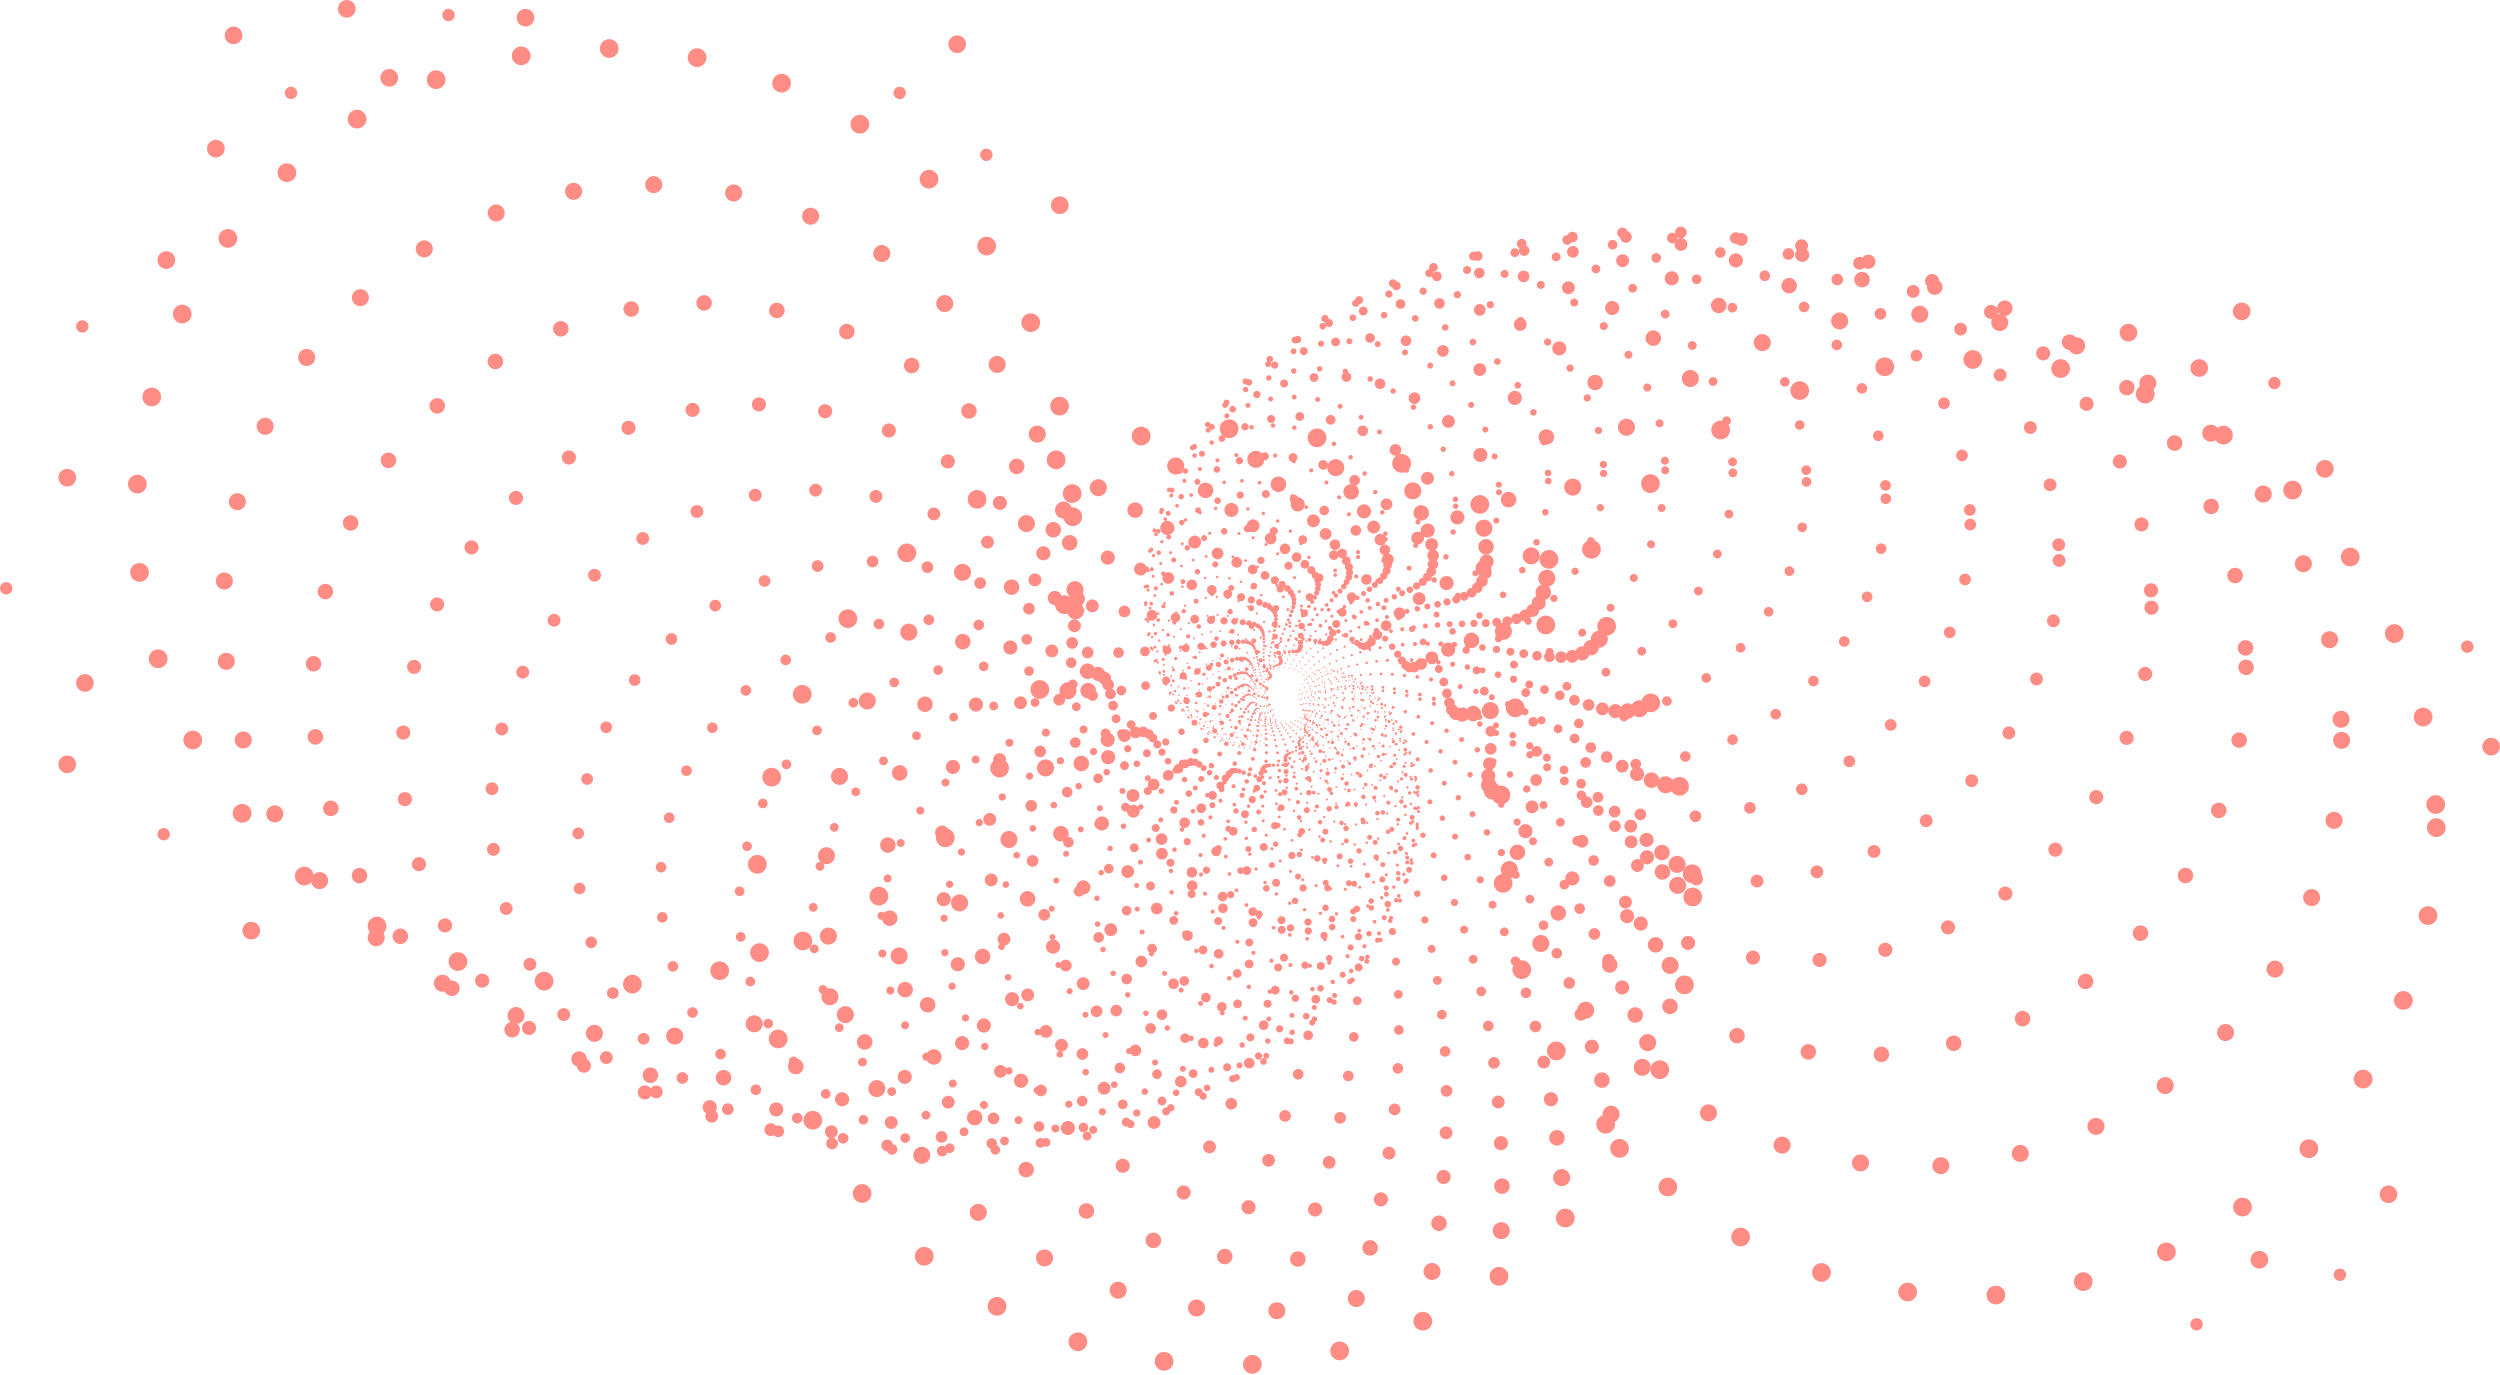
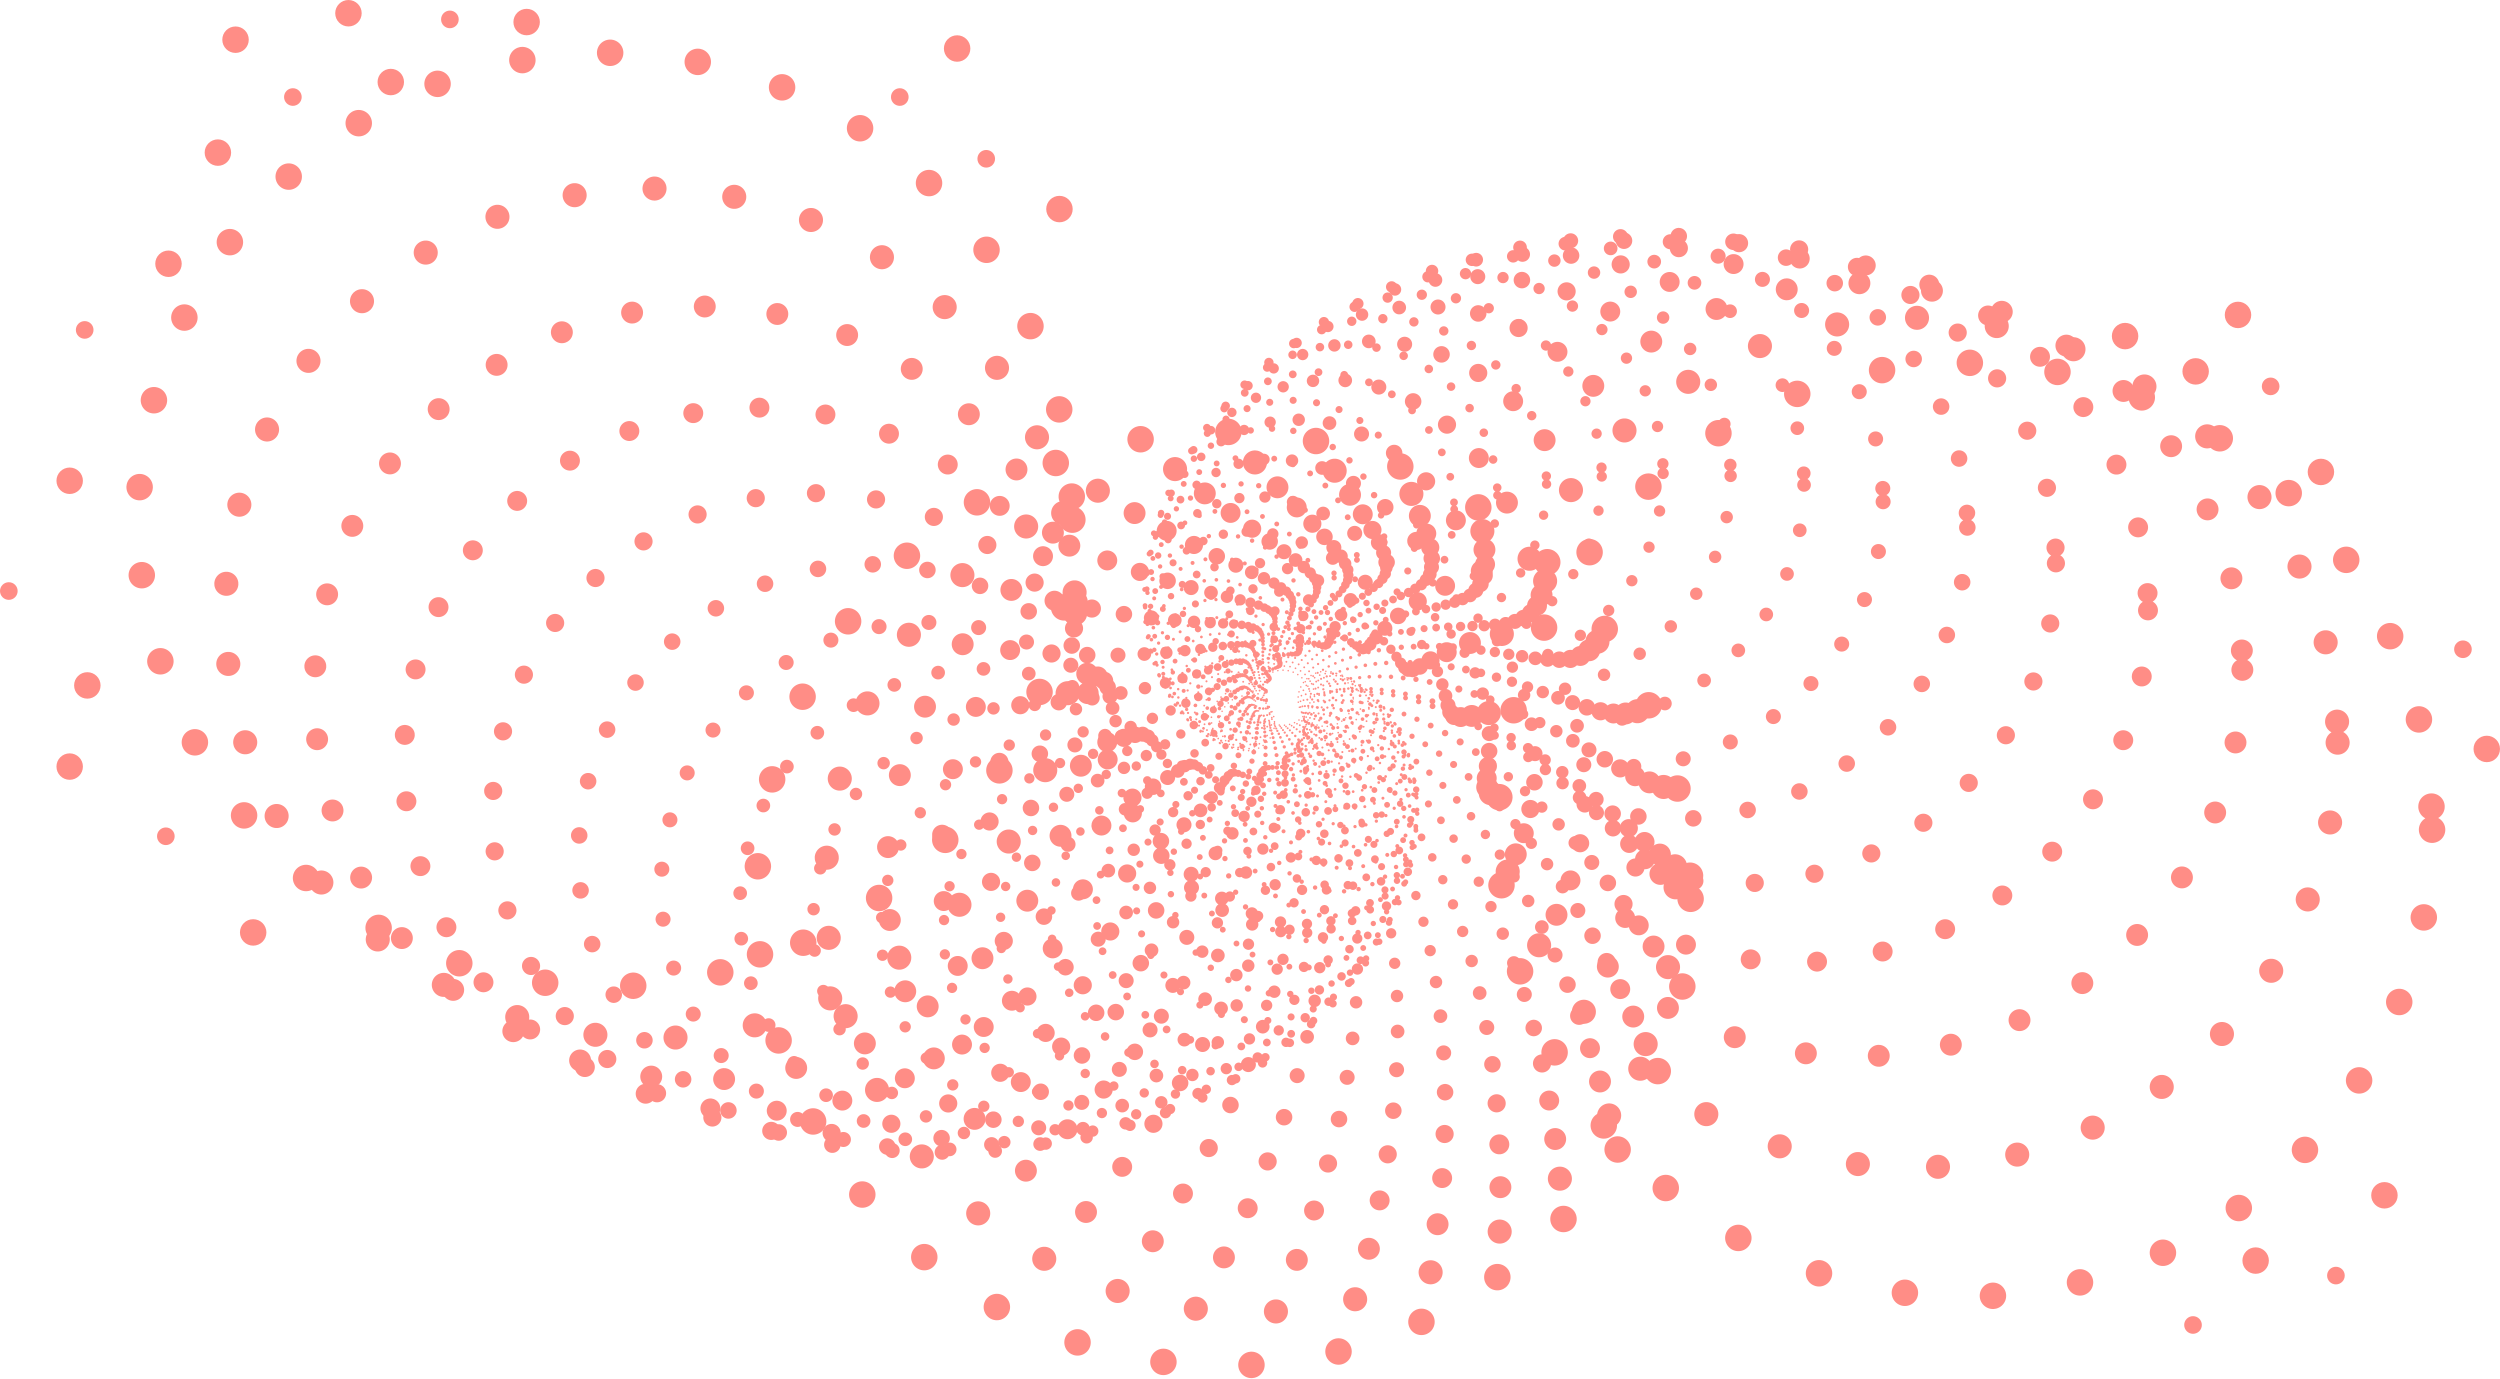
- <svg xmlns="http://www.w3.org/2000/svg" id="Layer_2" viewBox="0 0 1413 776.9">
+ <svg xmlns="http://www.w3.org/2000/svg" id="Layer_2" viewBox="0 0 1417 781.61">
  <defs>
    <style>
      .cls-1 {
        stroke-dasharray: 0 5.2;
-         stroke-width: 1.1px;
+         stroke-width: 1.56px;
      }

      .cls-1, .cls-2, .cls-3, .cls-4, .cls-5, .cls-6, .cls-7, .cls-8, .cls-9, .cls-10, .cls-11, .cls-12, .cls-13, .cls-14, .cls-15, .cls-16, .cls-17, .cls-18, .cls-19, .cls-20, .cls-21, .cls-22, .cls-23, .cls-24, .cls-25, .cls-26, .cls-27, .cls-28, .cls-29, .cls-30, .cls-31 {
        fill: none;
        stroke: #ff8d86;
        stroke-linecap: round;
        stroke-linejoin: round;
      }

      .cls-2 {
        stroke-dasharray: 0 25.84;
-         stroke-width: 5.47px;
+         stroke-width: 7.75px;
      }

      .cls-3 {
-         stroke-dasharray: 0 8.33;
-         stroke-width: 1.76px;
+         stroke-dasharray: 0 7.58;
+         stroke-width: 2.27px;
      }

      .cls-4 {
+         stroke-dasharray: 0 23.51;
+         stroke-width: 7.05px;
+       }
+ 
+       .cls-5 {
+         stroke-dasharray: 0 31.2;
+         stroke-width: 9.36px;
+       }
+ 
+       .cls-6 {
+         stroke-dasharray: 0 45.5;
+         stroke-width: 13.65px;
+       }
+ 
+       .cls-7 {
+         stroke-dasharray: 0 2.95;
+         stroke-width: .89px;
+       }
+ 
+       .cls-8 {
        stroke-dasharray: 0 14.67;
-         stroke-width: 3.11px;
-       }
- 
-       .cls-5 {
-         stroke-dasharray: 0 11.06;
-         stroke-width: 2.34px;
-       }
- 
-       .cls-6 {
-         stroke-dasharray: 0 10.06;
-         stroke-width: 2.13px;
-       }
- 
-       .cls-7 {
-         stroke-dasharray: 0 31.2;
-         stroke-width: 6.61px;
-       }
- 
-       .cls-8 {
-         stroke-dasharray: 0 45.5;
-         stroke-width: 9.63px;
+         stroke-width: 4.4px;
      }

      .cls-9 {
-         stroke-dasharray: 0 2.95;
-         stroke-width: .63px;
+         stroke-dasharray: 0 19.47;
+         stroke-width: 5.84px;
      }

      .cls-10 {
-         stroke-dasharray: 0 7.58;
-         stroke-width: 1.61px;
+         stroke-dasharray: 0 6.28;
+         stroke-width: 1.88px;
      }

      .cls-11 {
-         stroke-dasharray: 0 19.47;
-         stroke-width: 4.12px;
+         stroke-dasharray: 0 50;
+         stroke-width: 15px;
      }

      .cls-12 {
        stroke-dasharray: 0 4.31;
-         stroke-width: .91px;
+         stroke-width: 1.29px;
      }

      .cls-13 {
        stroke-dasharray: 0 12.15;
-         stroke-width: 2.57px;
+         stroke-width: 3.65px;
      }

      .cls-14 {
-         stroke-dasharray: 0 50;
-         stroke-width: 10.59px;
+         stroke-dasharray: 0 17.72;
+         stroke-width: 5.32px;
      }

      .cls-15 {
-         stroke-dasharray: 0 6.9;
-         stroke-width: 1.46px;
+         stroke-dasharray: 0 10.06;
+         stroke-width: 3.02px;
      }

      .cls-16 {
-         stroke-dasharray: 0 17.72;
-         stroke-width: 3.75px;
+         stroke-dasharray: 0 13.35;
+         stroke-width: 4.01px;
      }

      .cls-17 {
-         stroke-dasharray: 0 13.35;
-         stroke-width: 2.83px;
+         stroke-dasharray: 0 3.24;
+         stroke-width: .97px;
      }

      .cls-18 {
        stroke-dasharray: 0 28.39;
-         stroke-width: 6.01px;
-       }
- 
-       .cls-19 {
-         stroke-dasharray: 0 3.24;
-         stroke-width: .69px;
+         stroke-width: 8.52px;
      }

      .cls-32 {
        fill: #ff8d86;
      }

+       .cls-19 {
+         stroke-dasharray: 0 4.73;
+         stroke-width: 1.42px;
+       }
+ 
      .cls-20 {
-         stroke-dasharray: 0 4.73;
-         stroke-width: 1px;
+         stroke-dasharray: 0 37.68;
+         stroke-width: 11.3px;
      }

      .cls-21 {
-         stroke-dasharray: 0 6.28;
-         stroke-width: 1.33px;
+         stroke-dasharray: 0 5.71;
+         stroke-width: 1.71px;
      }

      .cls-22 {
        stroke-dasharray: 0 21.4;
-         stroke-width: 4.53px;
+         stroke-width: 6.42px;
      }

      .cls-23 {
-         stroke-dasharray: 0 5.71;
-         stroke-width: 1.21px;
+         stroke-dasharray: 0 9.16;
+         stroke-width: 2.75px;
      }

      .cls-24 {
+         stroke-dasharray: 0 8.33;
+         stroke-width: 2.5px;
+       }
+ 
+       .cls-25 {
+         stroke-dasharray: 0 6.9;
+         stroke-width: 2.07px;
+       }
+ 
+       .cls-26 {
        stroke-dasharray: 0 3.57;
-         stroke-width: .75px;
-       }
- 
-       .cls-25 {
-         stroke-dasharray: 0 9.16;
-         stroke-width: 1.94px;
-       }
- 
-       .cls-26 {
+         stroke-width: 1.07px;
+       }
+ 
+       .cls-27 {
        stroke-dasharray: 0 3.92;
-         stroke-width: .83px;
-       }
- 
-       .cls-27 {
+         stroke-width: 1.18px;
+       }
+ 
+       .cls-28 {
        stroke-dasharray: 0 41.4;
-         stroke-width: 8.77px;
-       }
- 
-       .cls-28 {
-         stroke-dasharray: 0 23.51;
-         stroke-width: 4.98px;
+         stroke-width: 12.42px;
      }

      .cls-29 {
+         stroke-dasharray: 0 11.06;
+         stroke-width: 3.32px;
+       }
+ 
+       .cls-30 {
        stroke-dasharray: 0 34.29;
-         stroke-width: 7.26px;
-       }
- 
-       .cls-30 {
-         stroke-dasharray: 0 37.68;
-         stroke-width: 7.98px;
+         stroke-width: 10.29px;
      }

      .cls-31 {
        stroke-dasharray: 0 16.12;
-         stroke-width: 3.41px;
+         stroke-width: 4.84px;
      }
    </style>
  </defs>
  <g id="high_good">
    <g>
      <g>
        <g>
-           <circle class="cls-9" cx="749.88" cy="393.62" r="15.63" />
-           <circle class="cls-9" cx="725.61" cy="392.97" r="15.63" />
-           <circle class="cls-9" cx="705.28" cy="407.39" r="15.63" />
-         </g>
-         <g>
-           <circle class="cls-19" cx="752.74" cy="396.15" r="17.17" />
-           <circle class="cls-19" cx="726.36" cy="392.2" r="17.17" />
-           <circle class="cls-19" cx="702.25" cy="405.19" r="17.17" />
-         </g>
-         <g>
-           <circle class="cls-24" cx="755.53" cy="399.29" r="18.87" />
-           <circle class="cls-24" cx="727.28" cy="391.45" r="18.87" />
-           <circle class="cls-24" cx="699.24" cy="402.39" r="18.87" />
-         </g>
-         <g>
-           <circle class="cls-26" cx="758.14" cy="403.09" r="20.74" />
-           <circle class="cls-26" cx="728.39" cy="390.76" r="20.74" />
-           <circle class="cls-26" cx="696.34" cy="398.94" r="20.74" />
-         </g>
-         <g>
-           <circle class="cls-12" cx="760.49" cy="407.59" r="22.79" />
-           <circle class="cls-12" cx="729.68" cy="390.15" r="22.79" />
-           <circle class="cls-12" cx="693.63" cy="394.78" r="22.79" />
-         </g>
-         <g>
-           <circle class="cls-20" cx="762.44" cy="412.81" r="25.04" />
-           <circle class="cls-20" cx="731.18" cy="389.66" r="25.04" />
-           <circle class="cls-20" cx="691.24" cy="389.88" r="25.04" />
-         </g>
-         <g>
-           <circle class="cls-1" cx="763.87" cy="418.76" r="27.52" />
-           <circle class="cls-1" cx="732.88" cy="389.33" r="27.52" />
-           <circle class="cls-1" cx="689.28" cy="384.22" r="27.52" />
-         </g>
-         <g>
-           <circle class="cls-23" cx="764.64" cy="425.45" r="30.24" />
-           <circle class="cls-23" cx="734.77" cy="389.19" r="30.24" />
-           <circle class="cls-23" cx="687.9" cy="377.79" r="30.24" />
-         </g>
-         <g>
-           <circle class="cls-21" cx="764.58" cy="432.84" r="33.23" />
-           <circle class="cls-21" cx="736.86" cy="389.3" r="33.23" />
-           <circle class="cls-21" cx="687.27" cy="370.58" r="33.23" />
-         </g>
-         <g>
-           <circle class="cls-15" cx="763.52" cy="440.9" r="36.52" />
-           <circle class="cls-15" cx="739.12" cy="389.69" r="36.52" />
-           <circle class="cls-15" cx="687.53" cy="362.64" r="36.52" />
-         </g>
-         <g>
-           <circle class="cls-10" cx="761.29" cy="449.54" r="40.13" />
-           <circle class="cls-10" cx="741.53" cy="390.42" r="40.13" />
-           <circle class="cls-10" cx="688.89" cy="354.01" r="40.13" />
-         </g>
-         <g>
-           <circle class="cls-3" cx="757.7" cy="458.68" r="44.1" />
-           <circle class="cls-3" cx="744.07" cy="391.55" r="44.1" />
-           <circle class="cls-3" cx="691.53" cy="344.78" r="44.1" />
-         </g>
-         <g>
-           <circle class="cls-25" cx="752.56" cy="468.15" r="48.47" />
-           <circle class="cls-25" cx="746.68" cy="393.11" r="48.47" />
-           <circle class="cls-25" cx="695.64" cy="335.06" r="48.47" />
-         </g>
-         <g>
-           <circle class="cls-6" cx="745.68" cy="477.8" r="53.26" />
-           <circle class="cls-6" cx="749.32" cy="395.17" r="53.26" />
-           <circle class="cls-6" cx="701.42" cy="325.02" r="53.26" />
-         </g>
-         <g>
-           <circle class="cls-5" cx="736.89" cy="487.41" r="58.53" />
-           <circle class="cls-5" cx="751.93" cy="397.76" r="58.53" />
-           <circle class="cls-5" cx="709.08" cy="314.83" r="58.53" />
-         </g>
-         <g>
-           <circle class="cls-13" cx="726.01" cy="496.71" r="64.31" />
-           <circle class="cls-13" cx="754.42" cy="400.94" r="64.31" />
-           <circle class="cls-13" cx="718.79" cy="304.75" r="64.31" />
-         </g>
-         <g>
-           <circle class="cls-17" cx="712.91" cy="505.39" r="70.67" />
-           <circle class="cls-17" cx="756.71" cy="404.74" r="70.67" />
-           <circle class="cls-17" cx="730.74" cy="295.06" r="70.67" />
-         </g>
-         <g>
-           <circle class="cls-4" cx="697.45" cy="513.11" r="77.66" />
-           <circle class="cls-4" cx="758.71" cy="409.2" r="77.66" />
-           <circle class="cls-4" cx="745.06" cy="286.09" r="77.66" />
-         </g>
-         <g>
-           <circle class="cls-31" cx="679.55" cy="519.46" r="85.35" />
-           <circle class="cls-31" cx="760.28" cy="414.33" r="85.35" />
-           <circle class="cls-31" cx="761.89" cy="278.22" r="85.35" />
-         </g>
-         <g>
-           <circle class="cls-16" cx="659.18" cy="523.99" r="93.79" />
-           <circle class="cls-16" cx="761.32" cy="420.13" r="93.79" />
-           <circle class="cls-16" cx="781.29" cy="271.89" r="93.79" />
-         </g>
-         <g>
-           <circle class="cls-11" cx="636.36" cy="526.2" r="103.06" />
-           <circle class="cls-11" cx="761.67" cy="426.59" r="103.06" />
-           <circle class="cls-11" cx="803.31" cy="267.59" r="103.06" />
-         </g>
-         <g>
-           <circle class="cls-22" cx="611.17" cy="525.55" r="113.26" />
-           <circle class="cls-22" cx="761.18" cy="433.7" r="113.26" />
-           <circle class="cls-22" cx="827.9" cy="265.84" r="113.26" />
-         </g>
-         <g>
-           <circle class="cls-28" cx="583.78" cy="521.47" r="124.46" />
-           <circle class="cls-28" cx="759.7" cy="441.38" r="124.46" />
-           <circle class="cls-28" cx="854.95" cy="267.23" r="124.46" />
-         </g>
-         <g>
-           <circle class="cls-2" cx="554.45" cy="513.36" r="136.76" />
-           <circle class="cls-2" cx="757.06" cy="449.55" r="136.76" />
-           <circle class="cls-2" cx="884.27" cy="272.36" r="136.76" />
-         </g>
-         <g>
-           <circle class="cls-18" cx="523.55" cy="500.58" r="150.29" />
-           <circle class="cls-18" cx="753.09" cy="458.12" r="150.29" />
-           <circle class="cls-18" cx="915.56" cy="281.89" r="150.29" />
-         </g>
-         <g>
-           <circle class="cls-7" cx="491.56" cy="482.5" r="165.16" />
-           <circle class="cls-7" cx="747.6" cy="466.93" r="165.16" />
-           <circle class="cls-7" cx="948.42" cy="296.48" r="165.16" />
-         </g>
-         <g>
-           <circle class="cls-29" cx="459.09" cy="458.5" r="181.49" />
-           <circle class="cls-29" cx="740.44" cy="475.81" r="181.49" />
-           <circle class="cls-29" cx="982.3" cy="316.79" r="181.49" />
-         </g>
-         <g>
-           <circle class="cls-30" cx="426.89" cy="427.97" r="199.44" />
-           <circle class="cls-30" cx="731.44" cy="484.53" r="199.44" />
-           <circle class="cls-30" cx="1016.54" cy="343.47" r="199.44" />
-         </g>
-         <g>
-           <circle class="cls-27" cx="395.85" cy="390.36" r="219.16" />
-           <circle class="cls-27" cx="720.46" cy="492.84" r="219.16" />
-           <circle class="cls-27" cx="1050.3" cy="377.17" r="219.16" />
-         </g>
-         <g>
-           <circle class="cls-8" cx="367.04" cy="345.18" r="240.84" />
-           <circle class="cls-8" cx="707.36" cy="500.43" r="240.84" />
-           <circle class="cls-8" cx="1082.62" cy="418.44" r="240.84" />
-         </g>
-         <g>
-           <circle class="cls-14" cx="341.66" cy="292.05" r="264.66" />
-           <circle class="cls-14" cx="692.07" cy="506.95" r="264.66" />
-           <circle class="cls-14" cx="1112.34" cy="467.78" r="264.66" />
+           <circle class="cls-7" cx="751.38" cy="396.12" r="15.63" />
+           <circle class="cls-7" cx="727.11" cy="395.47" r="15.63" />
+           <circle class="cls-7" cx="706.78" cy="409.89" r="15.63" />
+         </g>
+         <g>
+           <circle class="cls-17" cx="754.24" cy="398.65" r="17.17" />
+           <circle class="cls-17" cx="727.86" cy="394.7" r="17.17" />
+           <circle class="cls-17" cx="703.75" cy="407.69" r="17.17" />
+         </g>
+         <g>
+           <circle class="cls-26" cx="757.03" cy="401.79" r="18.87" />
+           <circle class="cls-26" cx="728.78" cy="393.95" r="18.87" />
+           <circle class="cls-26" cx="700.74" cy="404.89" r="18.87" />
+         </g>
+         <g>
+           <circle class="cls-27" cx="759.64" cy="405.59" r="20.74" />
+           <circle class="cls-27" cx="729.89" cy="393.26" r="20.74" />
+           <circle class="cls-27" cx="697.84" cy="401.44" r="20.74" />
+         </g>
+         <g>
+           <circle class="cls-12" cx="761.99" cy="410.09" r="22.79" />
+           <circle class="cls-12" cx="731.18" cy="392.65" r="22.79" />
+           <circle class="cls-12" cx="695.13" cy="397.28" r="22.79" />
+         </g>
+         <g>
+           <circle class="cls-19" cx="763.94" cy="415.31" r="25.04" />
+           <circle class="cls-19" cx="732.68" cy="392.16" r="25.04" />
+           <circle class="cls-19" cx="692.74" cy="392.38" r="25.04" />
+         </g>
+         <g>
+           <circle class="cls-1" cx="765.37" cy="421.26" r="27.52" />
+           <circle class="cls-1" cx="734.38" cy="391.83" r="27.52" />
+           <circle class="cls-1" cx="690.78" cy="386.72" r="27.52" />
+         </g>
+         <g>
+           <circle class="cls-21" cx="766.14" cy="427.95" r="30.24" />
+           <circle class="cls-21" cx="736.27" cy="391.69" r="30.24" />
+           <circle class="cls-21" cx="689.4" cy="380.29" r="30.24" />
+         </g>
+         <g>
+           <circle class="cls-10" cx="766.08" cy="435.34" r="33.23" />
+           <circle class="cls-10" cx="738.36" cy="391.8" r="33.23" />
+           <circle class="cls-10" cx="688.77" cy="373.08" r="33.23" />
+         </g>
+         <g>
+           <circle class="cls-25" cx="765.02" cy="443.4" r="36.52" />
+           <circle class="cls-25" cx="740.62" cy="392.19" r="36.52" />
+           <circle class="cls-25" cx="689.03" cy="365.14" r="36.52" />
+         </g>
+         <g>
+           <circle class="cls-3" cx="762.79" cy="452.04" r="40.13" />
+           <circle class="cls-3" cx="743.03" cy="392.92" r="40.13" />
+           <circle class="cls-3" cx="690.39" cy="356.51" r="40.13" />
+         </g>
+         <g>
+           <circle class="cls-24" cx="759.2" cy="461.18" r="44.1" />
+           <circle class="cls-24" cx="745.57" cy="394.05" r="44.1" />
+           <circle class="cls-24" cx="693.03" cy="347.28" r="44.1" />
+         </g>
+         <g>
+           <circle class="cls-23" cx="754.06" cy="470.65" r="48.47" />
+           <circle class="cls-23" cx="748.18" cy="395.61" r="48.47" />
+           <circle class="cls-23" cx="697.14" cy="337.56" r="48.47" />
+         </g>
+         <g>
+           <circle class="cls-15" cx="747.18" cy="480.3" r="53.26" />
+           <circle class="cls-15" cx="750.82" cy="397.67" r="53.26" />
+           <circle class="cls-15" cx="702.92" cy="327.52" r="53.26" />
+         </g>
+         <g>
+           <circle class="cls-29" cx="738.39" cy="489.91" r="58.53" />
+           <circle class="cls-29" cx="753.43" cy="400.26" r="58.53" />
+           <circle class="cls-29" cx="710.58" cy="317.33" r="58.53" />
+         </g>
+         <g>
+           <circle class="cls-13" cx="727.51" cy="499.21" r="64.31" />
+           <circle class="cls-13" cx="755.92" cy="403.44" r="64.31" />
+           <circle class="cls-13" cx="720.29" cy="307.25" r="64.31" />
+         </g>
+         <g>
+           <circle class="cls-16" cx="714.41" cy="507.89" r="70.67" />
+           <circle class="cls-16" cx="758.21" cy="407.24" r="70.67" />
+           <circle class="cls-16" cx="732.24" cy="297.56" r="70.67" />
+         </g>
+         <g>
+           <circle class="cls-8" cx="698.95" cy="515.61" r="77.66" />
+           <circle class="cls-8" cx="760.21" cy="411.7" r="77.66" />
+           <circle class="cls-8" cx="746.56" cy="288.59" r="77.66" />
+         </g>
+         <g>
+           <circle class="cls-31" cx="681.05" cy="521.96" r="85.35" />
+           <circle class="cls-31" cx="761.78" cy="416.83" r="85.35" />
+           <circle class="cls-31" cx="763.39" cy="280.72" r="85.35" />
+         </g>
+         <g>
+           <circle class="cls-14" cx="660.68" cy="526.49" r="93.79" />
+           <circle class="cls-14" cx="762.82" cy="422.63" r="93.79" />
+           <circle class="cls-14" cx="782.79" cy="274.39" r="93.79" />
+         </g>
+         <g>
+           <circle class="cls-9" cx="637.86" cy="528.7" r="103.06" />
+           <circle class="cls-9" cx="763.17" cy="429.09" r="103.06" />
+           <circle class="cls-9" cx="804.81" cy="270.09" r="103.06" />
+         </g>
+         <g>
+           <circle class="cls-22" cx="612.67" cy="528.05" r="113.26" />
+           <circle class="cls-22" cx="762.68" cy="436.2" r="113.26" />
+           <circle class="cls-22" cx="829.4" cy="268.34" r="113.26" />
+         </g>
+         <g>
+           <circle class="cls-4" cx="585.28" cy="523.97" r="124.46" />
+           <circle class="cls-4" cx="761.2" cy="443.88" r="124.46" />
+           <circle class="cls-4" cx="856.45" cy="269.73" r="124.46" />
+         </g>
+         <g>
+           <circle class="cls-2" cx="555.95" cy="515.86" r="136.76" />
+           <circle class="cls-2" cx="758.56" cy="452.05" r="136.76" />
+           <circle class="cls-2" cx="885.77" cy="274.86" r="136.76" />
+         </g>
+         <g>
+           <circle class="cls-18" cx="525.05" cy="503.08" r="150.29" />
+           <circle class="cls-18" cx="754.59" cy="460.62" r="150.29" />
+           <circle class="cls-18" cx="917.06" cy="284.39" r="150.29" />
+         </g>
+         <g>
+           <circle class="cls-5" cx="493.06" cy="485" r="165.16" />
+           <circle class="cls-5" cx="749.1" cy="469.43" r="165.16" />
+           <circle class="cls-5" cx="949.92" cy="298.98" r="165.16" />
+         </g>
+         <g>
+           <circle class="cls-30" cx="460.59" cy="461" r="181.49" />
+           <circle class="cls-30" cx="741.94" cy="478.31" r="181.49" />
+           <circle class="cls-30" cx="983.8" cy="319.29" r="181.49" />
+         </g>
+         <g>
+           <circle class="cls-20" cx="428.39" cy="430.47" r="199.44" />
+           <circle class="cls-20" cx="732.94" cy="487.03" r="199.44" />
+           <circle class="cls-20" cx="1018.04" cy="345.97" r="199.44" />
+         </g>
+         <g>
+           <circle class="cls-28" cx="397.35" cy="392.86" r="219.16" />
+           <circle class="cls-28" cx="721.96" cy="495.34" r="219.16" />
+           <circle class="cls-28" cx="1051.8" cy="379.67" r="219.16" />
+         </g>
+         <g>
+           <circle class="cls-6" cx="368.54" cy="347.68" r="240.84" />
+           <circle class="cls-6" cx="708.86" cy="502.93" r="240.84" />
+           <circle class="cls-6" cx="1084.12" cy="420.94" r="240.84" />
+         </g>
+         <g>
+           <circle class="cls-11" cx="343.16" cy="294.55" r="264.66" />
+           <circle class="cls-11" cx="693.57" cy="509.45" r="264.66" />
+           <circle class="cls-11" cx="1113.84" cy="470.28" r="264.66" />
        </g>
      </g>
-       <circle class="cls-32" cx="1203" cy="188" r="5" />
-       <circle class="cls-32" cx="1267" cy="176" r="5" />
-       <circle class="cls-32" cx="1243" cy="208" r="5" />
-       <circle class="cls-32" cx="1314" cy="265" r="5" />
-       <circle class="cls-32" cx="1408" cy="422" r="5" />
-       <circle class="cls-32" cx="1277" cy="712" r="5" />
-       <circle class="cls-32" cx="1350" cy="675" r="5" />
-       <circle class="cls-32" cx="122" cy="84" r="5" />
-       <circle class="cls-32" cx="220" cy="44" r="5" />
-       <circle class="cls-32" cx="196" cy="5" r="5" />
-       <circle class="cls-32" cx="297" cy="10" r="5" />
-       <circle class="cls-32" cx="132" cy="20" r="5" />
-       <circle class="cls-32" cx="94" cy="147" r="5" />
-       <circle class="cls-32" cx="142" cy="526" r="5" />
-       <circle class="cls-32" cx="38" cy="432" r="5" />
-       <circle class="cls-32" cx="48" cy="386" r="5" />
-       <circle class="cls-32" cx="38" cy="270" r="5" />
-       <circle class="cls-32" cx="599" cy="116" r="5" />
-       <circle class="cls-32" cx="541" cy="25" r="5" />
-       <circle class="cls-32" cx="557.5" cy="87.5" r="3.5" />
-       <circle class="cls-32" cx="253.5" cy="8.5" r="3.5" />
-       <circle class="cls-32" cx="164.5" cy="52.5" r="3.5" />
-       <circle class="cls-32" cx="3.5" cy="332.5" r="3.5" />
-       <circle class="cls-32" cx="92.5" cy="471.5" r="3.5" />
-       <circle class="cls-32" cx="1322.5" cy="720.5" r="3.5" />
-       <circle class="cls-32" cx="1394.5" cy="365.5" r="3.5" />
-       <circle class="cls-32" cx="1285.5" cy="216.5" r="3.5" />
-       <circle class="cls-32" cx="1241.5" cy="748.5" r="3.5" />
-       <circle class="cls-32" cx="46.5" cy="184.5" r="3.5" />
-       <circle class="cls-32" cx="508.5" cy="52.5" r="3.5" />
+       <circle class="cls-32" cx="1204.5" cy="190.5" r="7.5" />
+       <circle class="cls-32" cx="1268.5" cy="178.5" r="7.5" />
+       <circle class="cls-32" cx="1244.5" cy="210.5" r="7.5" />
+       <circle class="cls-32" cx="1315.5" cy="267.5" r="7.5" />
+       <circle class="cls-32" cx="1409.5" cy="424.5" r="7.5" />
+       <circle class="cls-32" cx="1278.5" cy="714.5" r="7.5" />
+       <circle class="cls-32" cx="1351.5" cy="677.5" r="7.5" />
+       <circle class="cls-32" cx="123.5" cy="86.5" r="7.5" />
+       <circle class="cls-32" cx="221.5" cy="46.5" r="7.5" />
+       <circle class="cls-32" cx="197.5" cy="7.5" r="7.5" />
+       <circle class="cls-32" cx="298.5" cy="12.5" r="7.5" />
+       <circle class="cls-32" cx="133.5" cy="22.5" r="7.5" />
+       <circle class="cls-32" cx="95.5" cy="149.5" r="7.5" />
+       <circle class="cls-32" cx="143.5" cy="528.5" r="7.5" />
+       <circle class="cls-32" cx="39.5" cy="434.5" r="7.5" />
+       <circle class="cls-32" cx="49.5" cy="388.5" r="7.5" />
+       <circle class="cls-32" cx="39.5" cy="272.5" r="7.5" />
+       <circle class="cls-32" cx="600.5" cy="118.5" r="7.5" />
+       <circle class="cls-32" cx="542.5" cy="27.5" r="7.5" />
+       <circle class="cls-32" cx="559" cy="90" r="5" />
+       <circle class="cls-32" cx="255" cy="11" r="5" />
+       <circle class="cls-32" cx="166" cy="55" r="5" />
+       <circle class="cls-32" cx="5" cy="335" r="5" />
+       <circle class="cls-32" cx="94" cy="474" r="5" />
+       <circle class="cls-32" cx="1324" cy="723" r="5" />
+       <circle class="cls-32" cx="1396" cy="368" r="5" />
+       <circle class="cls-32" cx="1287" cy="219" r="5" />
+       <circle class="cls-32" cx="1243" cy="751" r="5" />
+       <circle class="cls-32" cx="48" cy="187" r="5" />
+       <circle class="cls-32" cx="510" cy="55" r="5" />
    </g>
  </g>
</svg>
